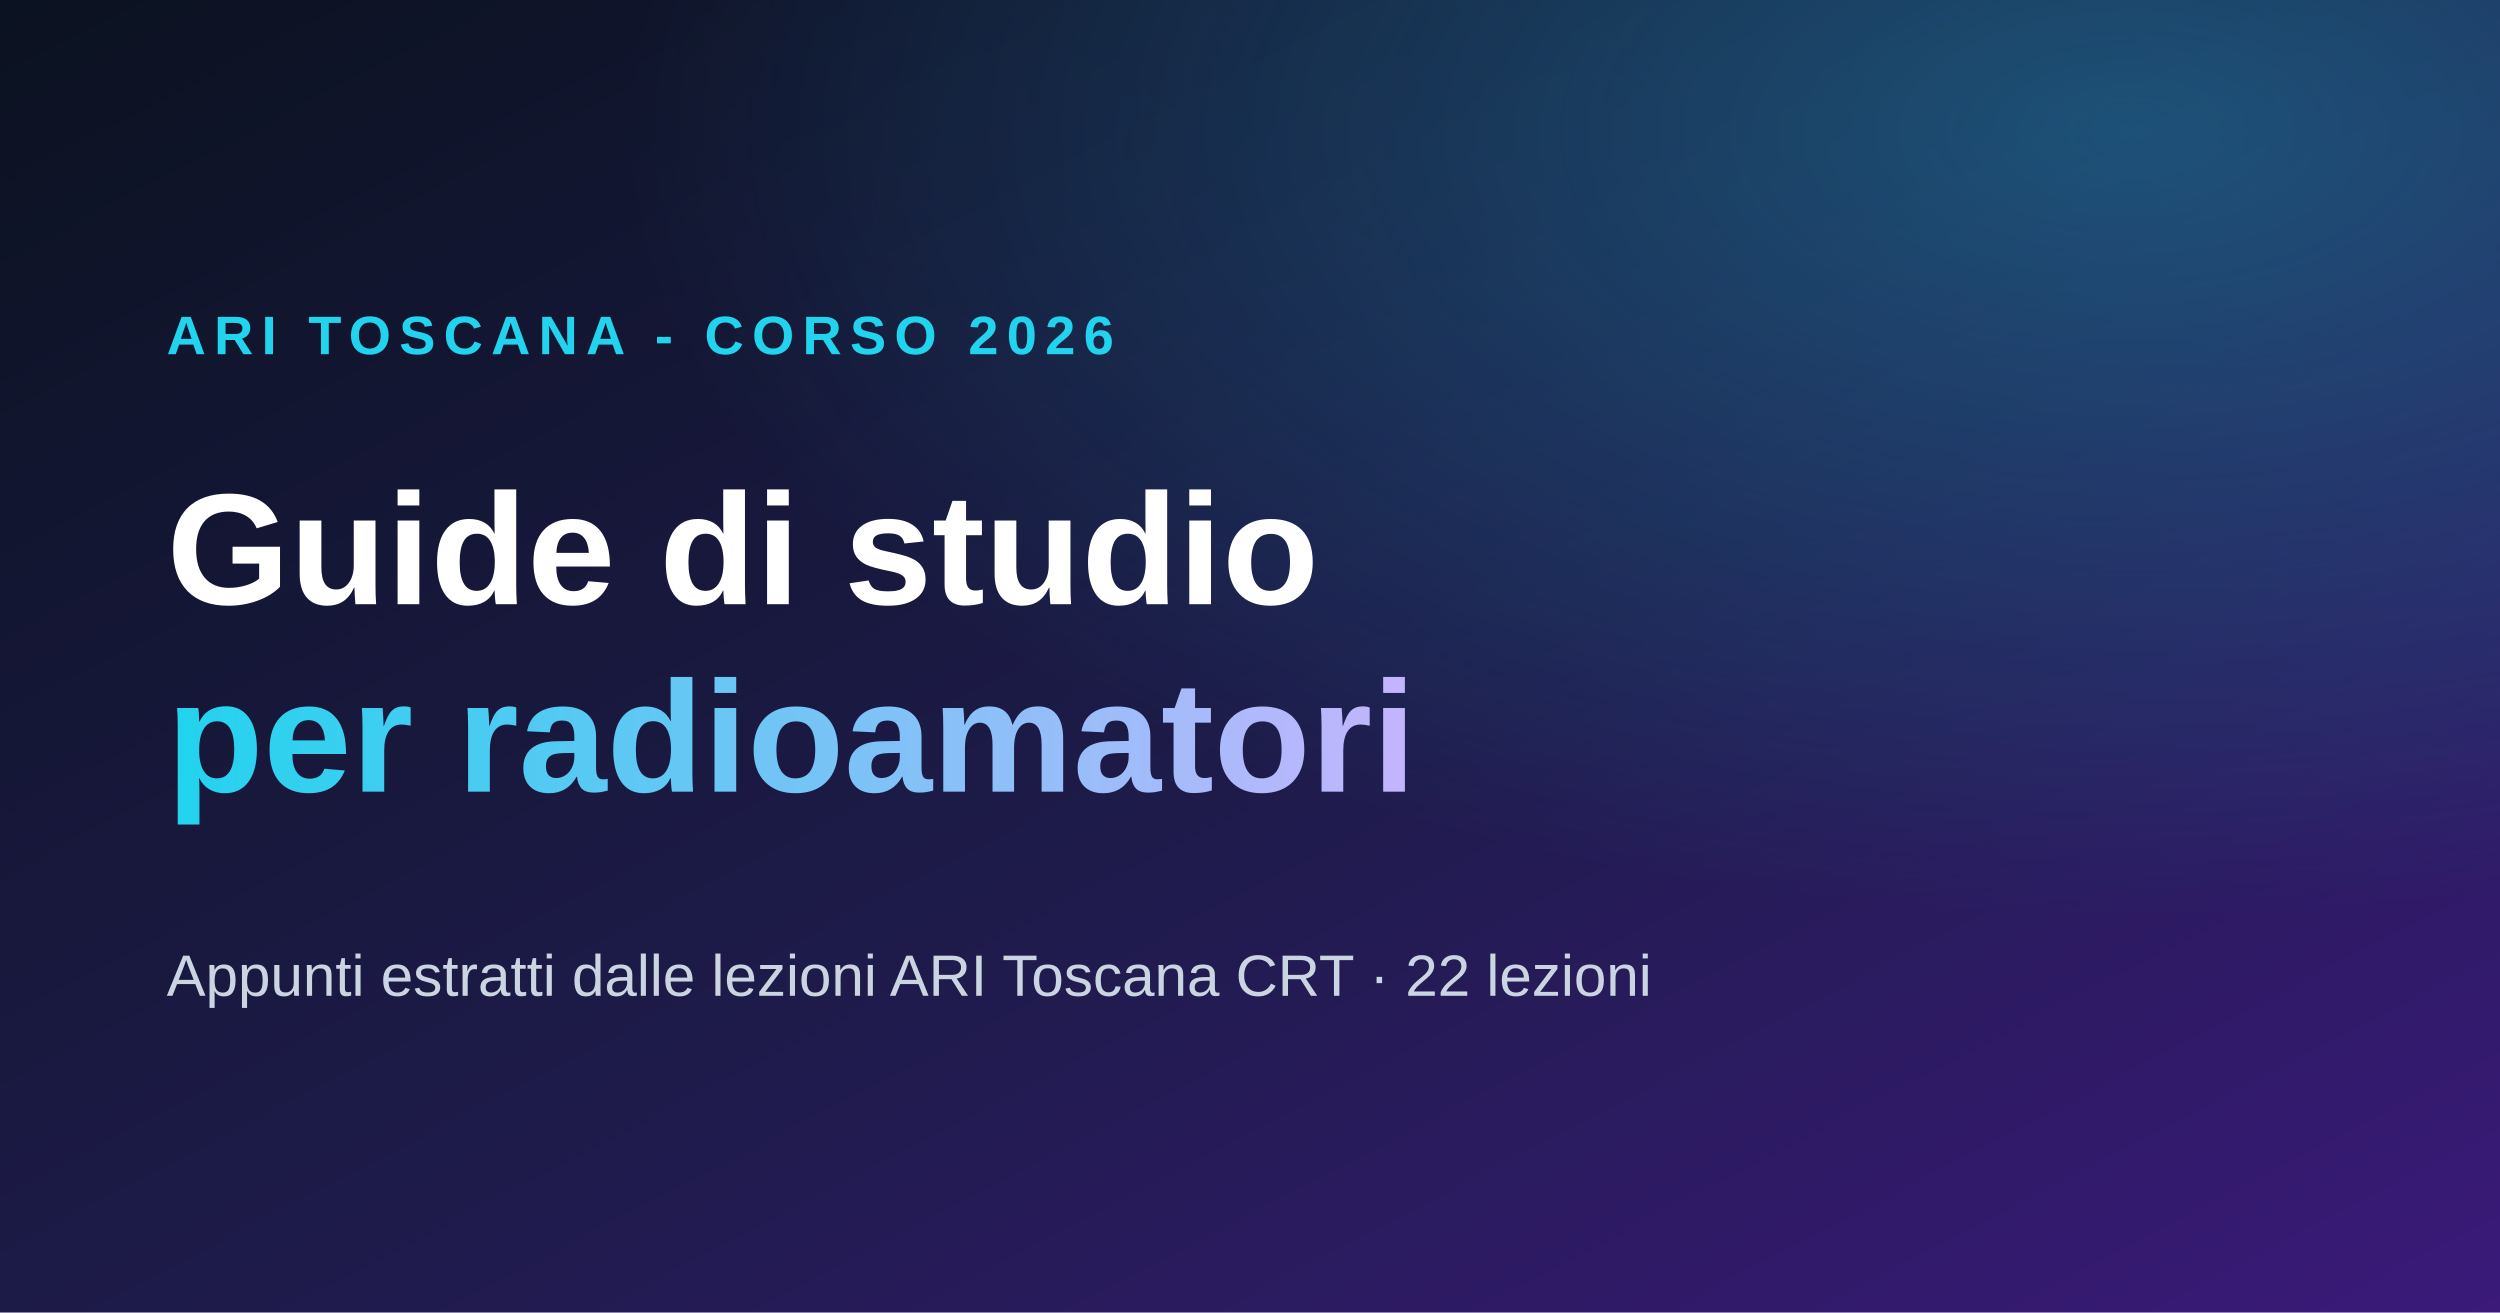
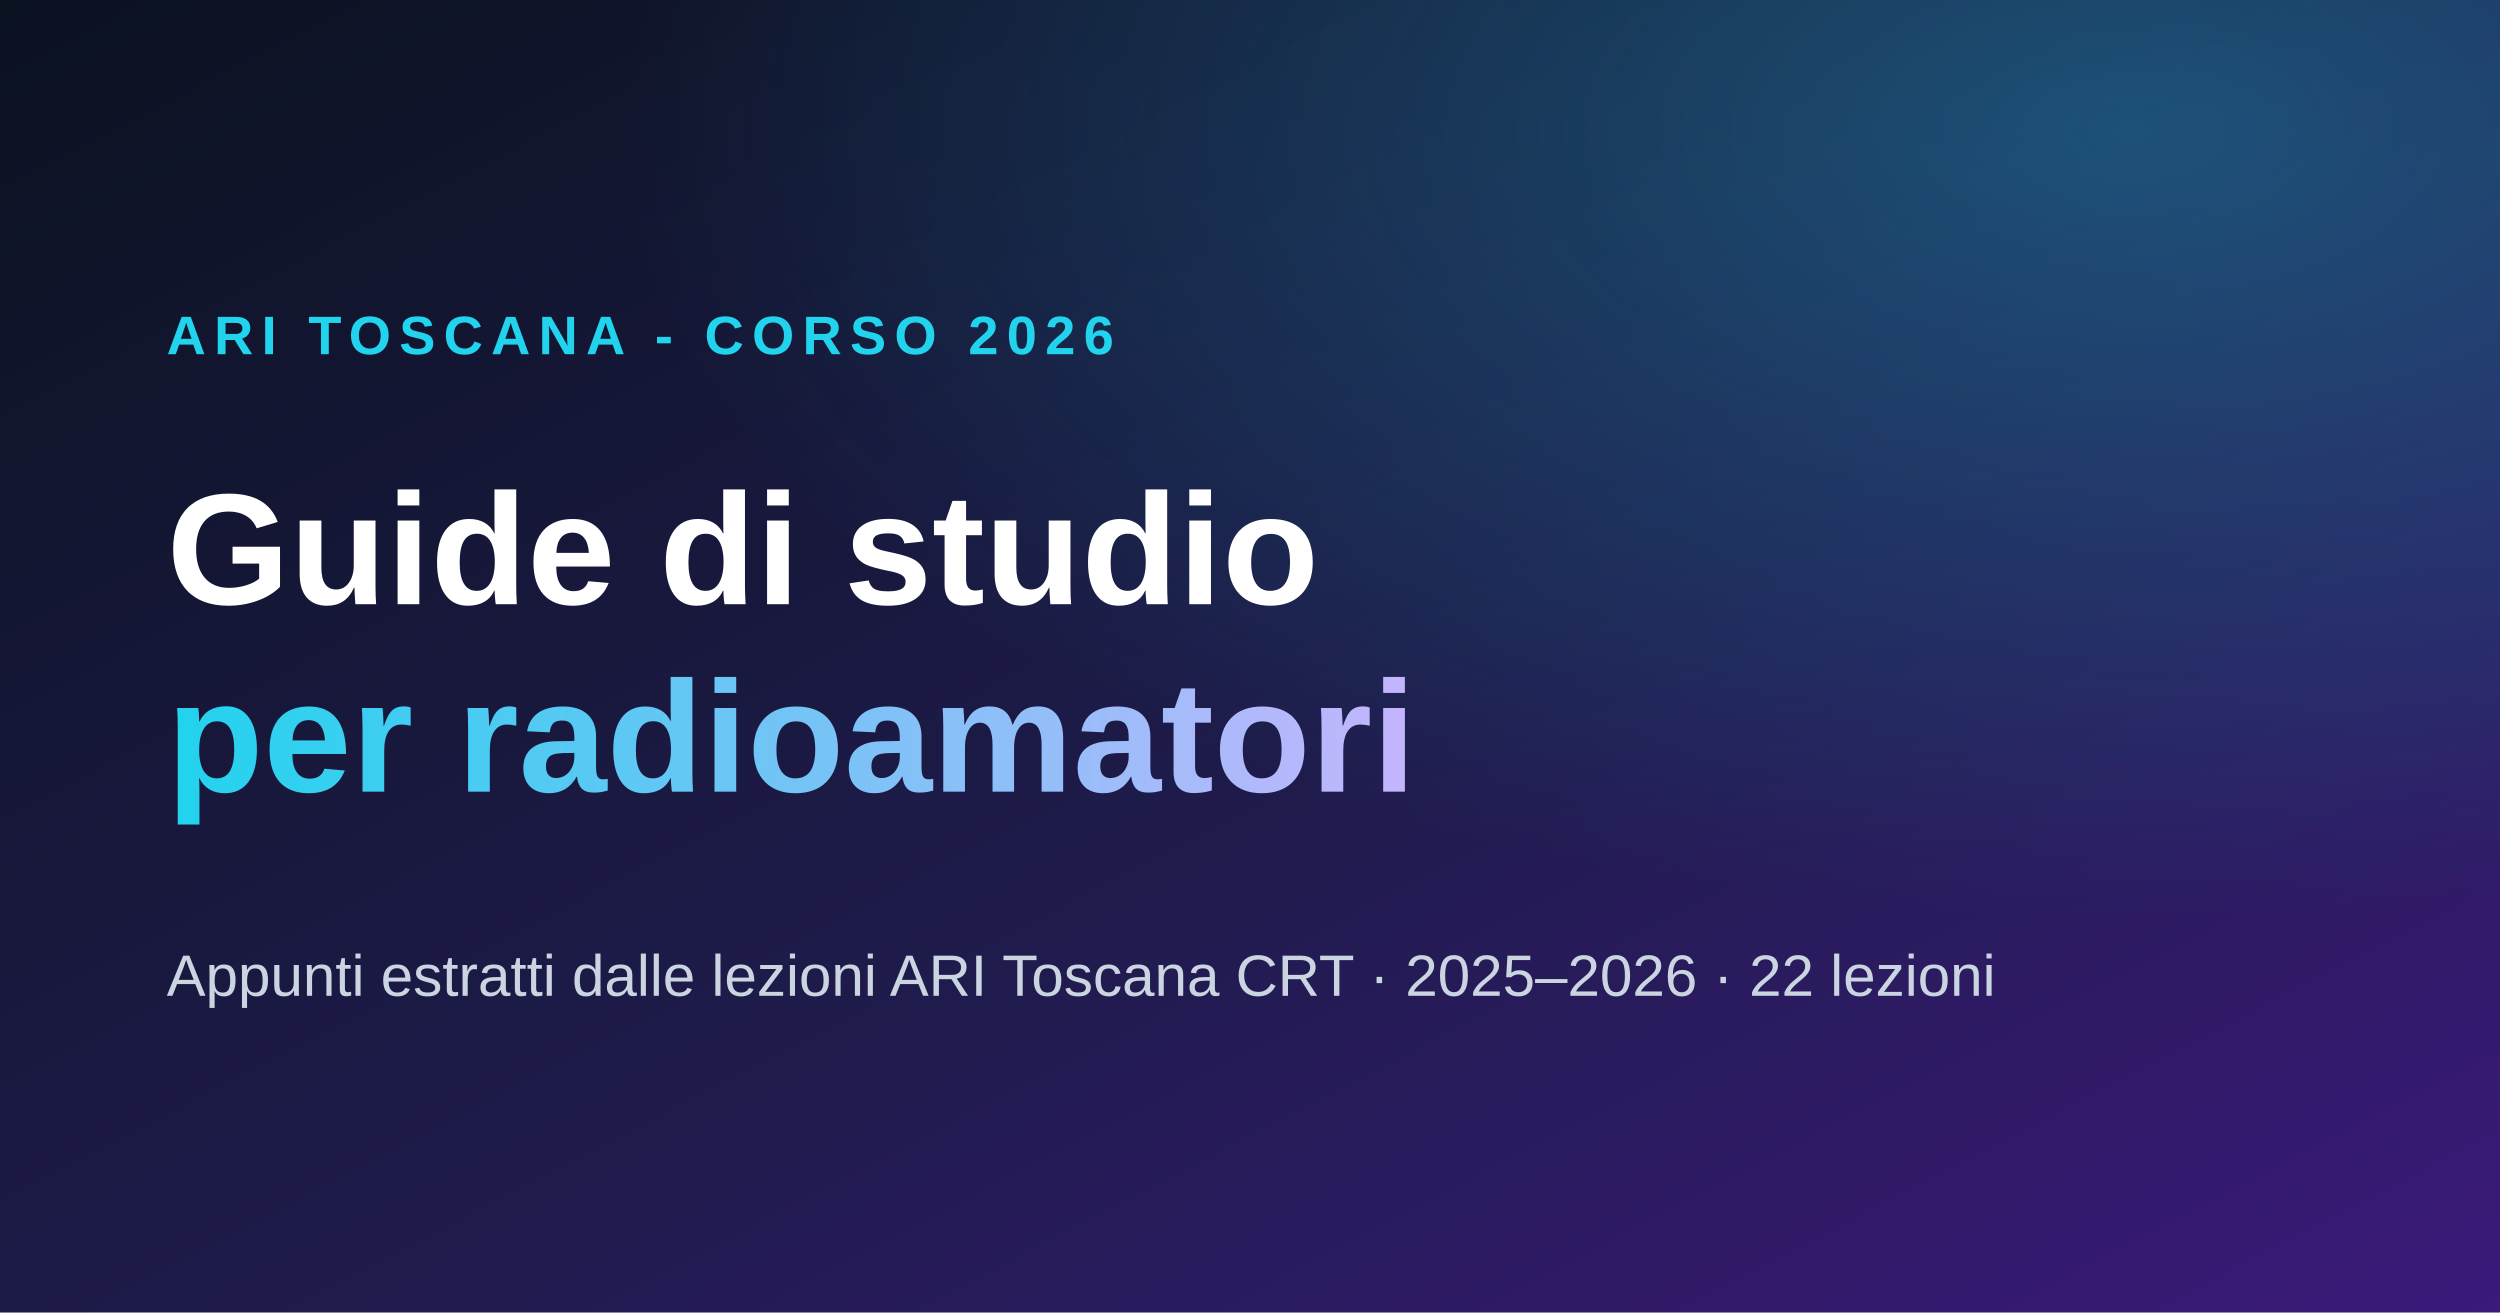
<svg xmlns="http://www.w3.org/2000/svg" width="1200" height="630" viewBox="0 0 1200 630">
  <defs>
    <linearGradient id="bg" x1="0" y1="0" x2="1" y2="1">
      <stop offset="0" stop-color="#0b1220" />
      <stop offset=".55" stop-color="#1e1b4b" />
      <stop offset="1" stop-color="#3b1a7a" />
    </linearGradient>
    <linearGradient id="t" x1="0" x2="1">
      <stop offset="0" stop-color="#22d3ee" />
      <stop offset="1" stop-color="#c4b5fd" />
    </linearGradient>
    <radialGradient id="r" cx=".85" cy=".1" r=".6">
      <stop offset="0" stop-color="#22d3ee" stop-opacity=".3" />
      <stop offset="1" stop-color="#22d3ee" stop-opacity="0" />
    </radialGradient>
  </defs>
  <rect width="1200" height="630" fill="url(#bg)" />
  <rect width="1200" height="630" fill="url(#r)" />
  <g font-family="Segoe UI, Arial, sans-serif">
    <text x="80" y="170" font-size="26" font-weight="700" letter-spacing="4" fill="#22d3ee">ARI TOSCANA - CORSO 2026</text>
    <text x="80" y="290" font-size="76" font-weight="700" fill="#fff">Guide di studio</text>
    <text x="80" y="380" font-size="76" font-weight="700" fill="url(#t)">per radioamatori</text>
-     <text x="80" y="478" font-size="28" fill="#cbd5e1">Appunti estratti dalle lezioni ARI Toscana CRT · 22 lezioni</text>
+     <text x="80" y="478" font-size="28" fill="#cbd5e1">Appunti estratti dalle lezioni ARI Toscana CRT · 2025–2026 · 22 lezioni</text>
  </g>
</svg>
